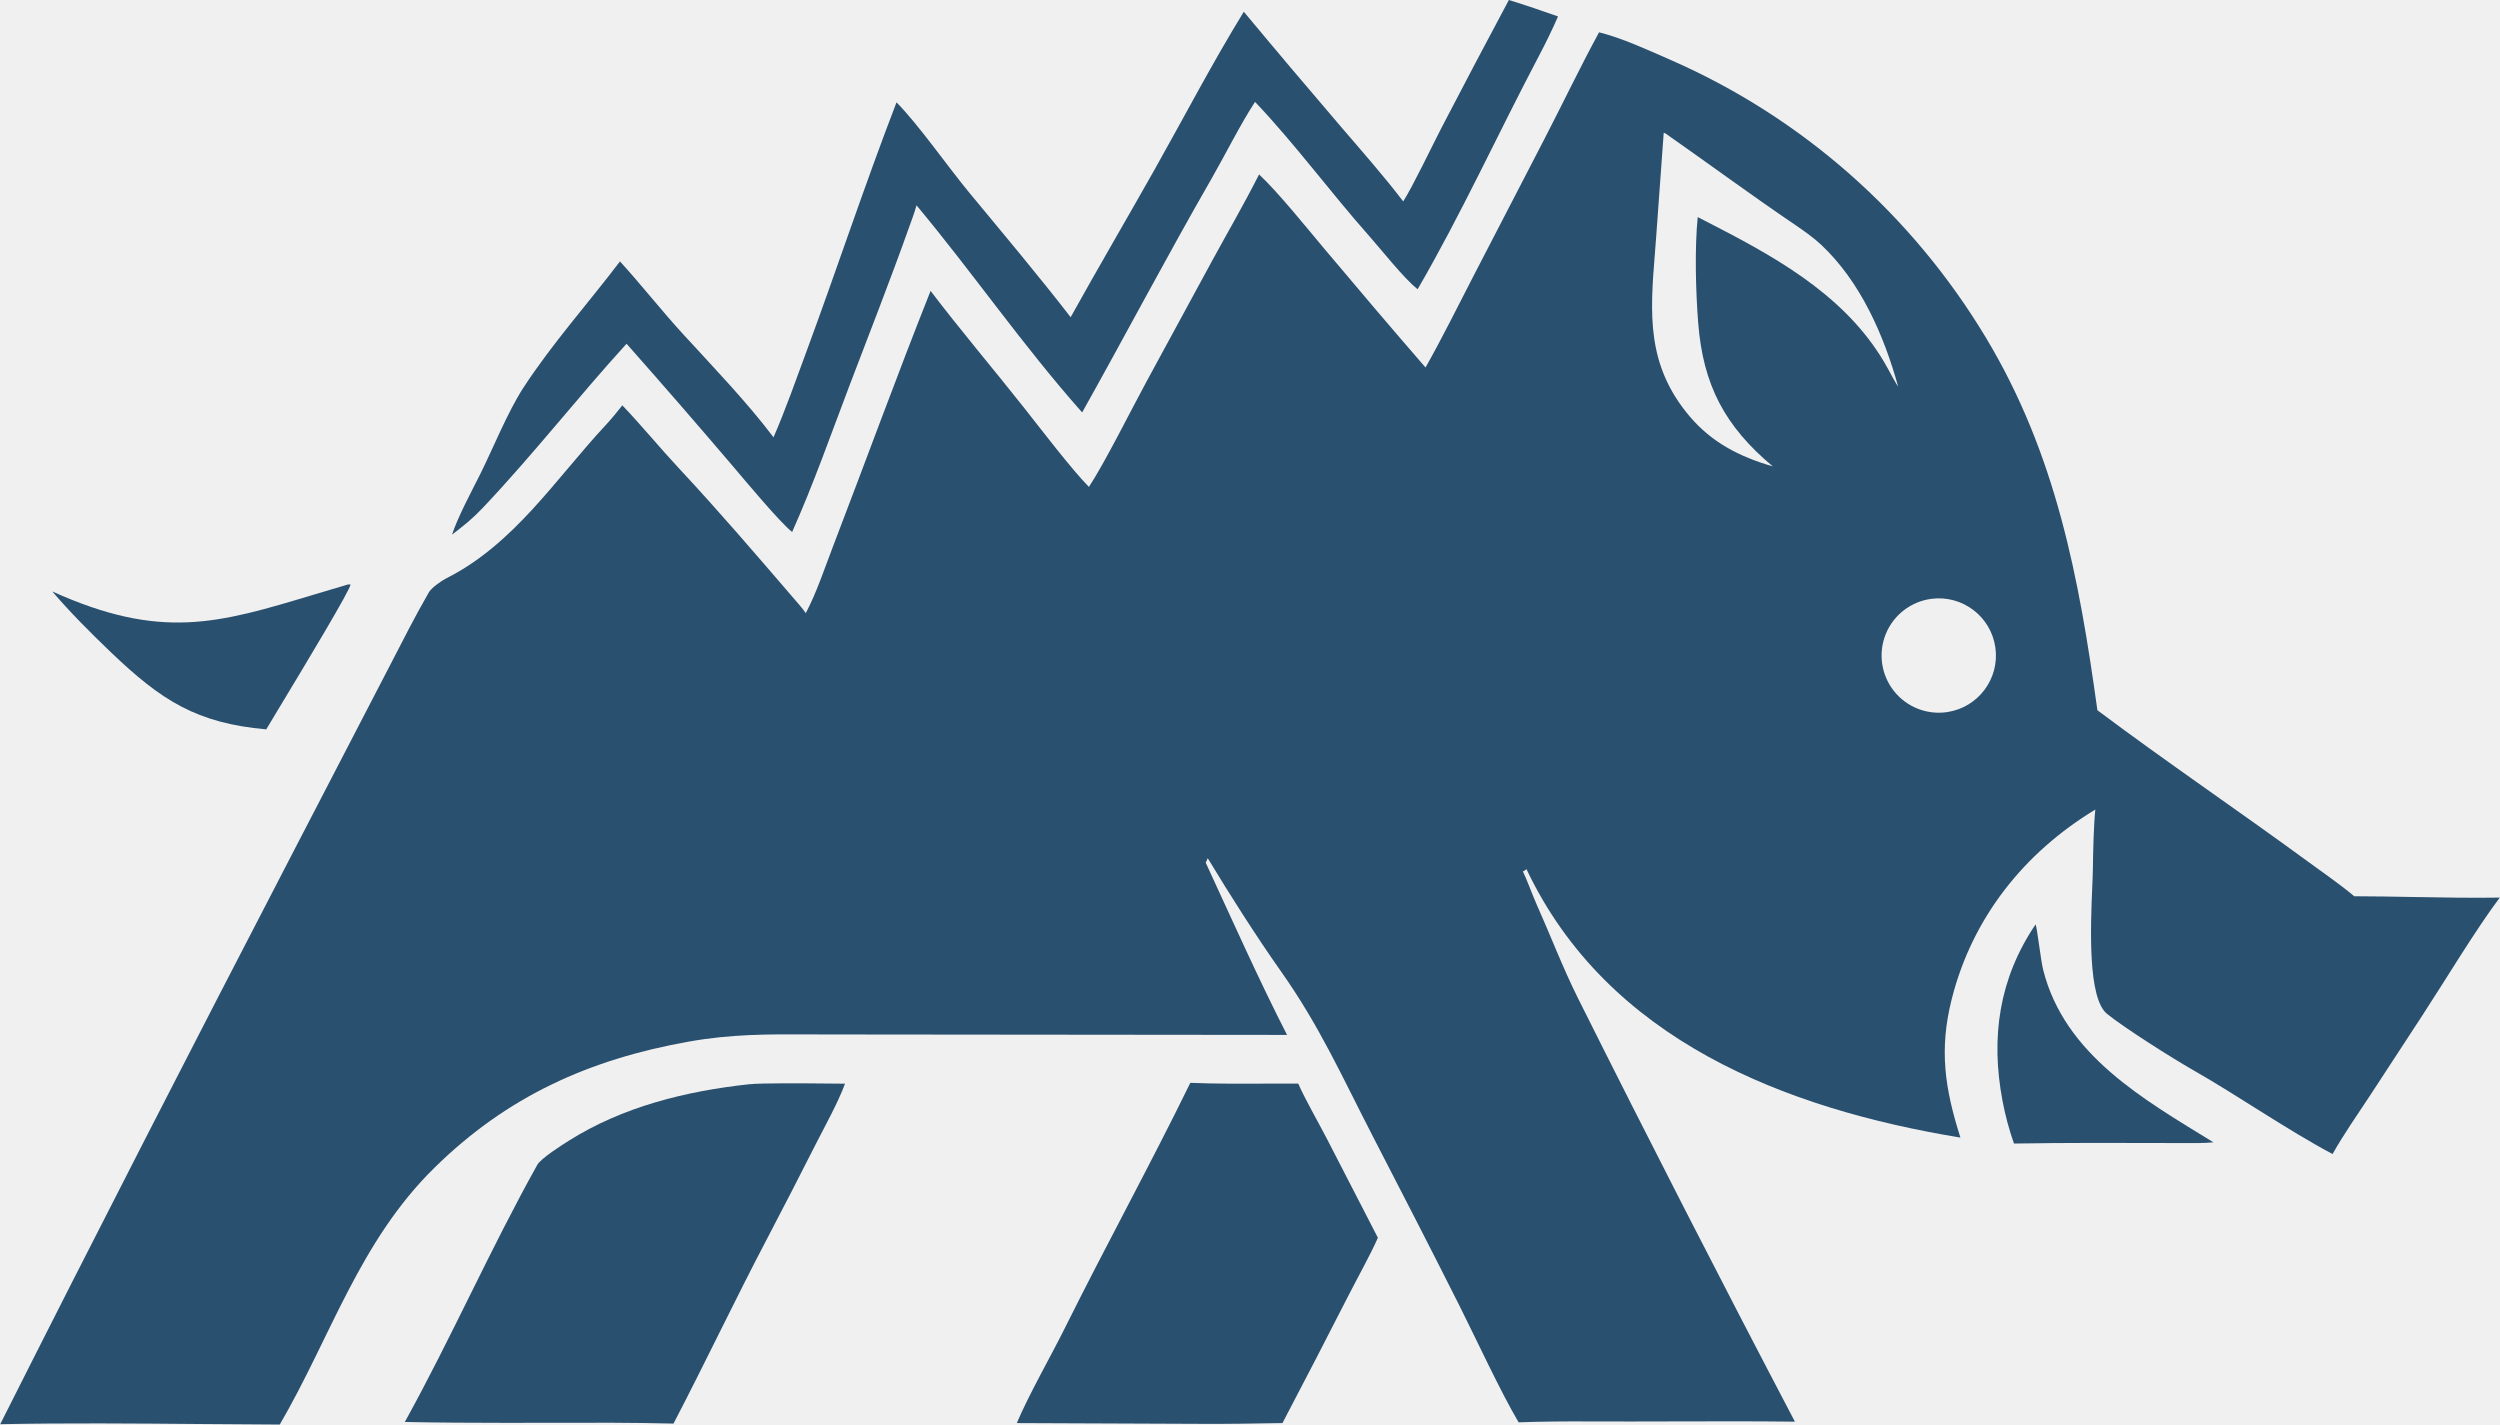
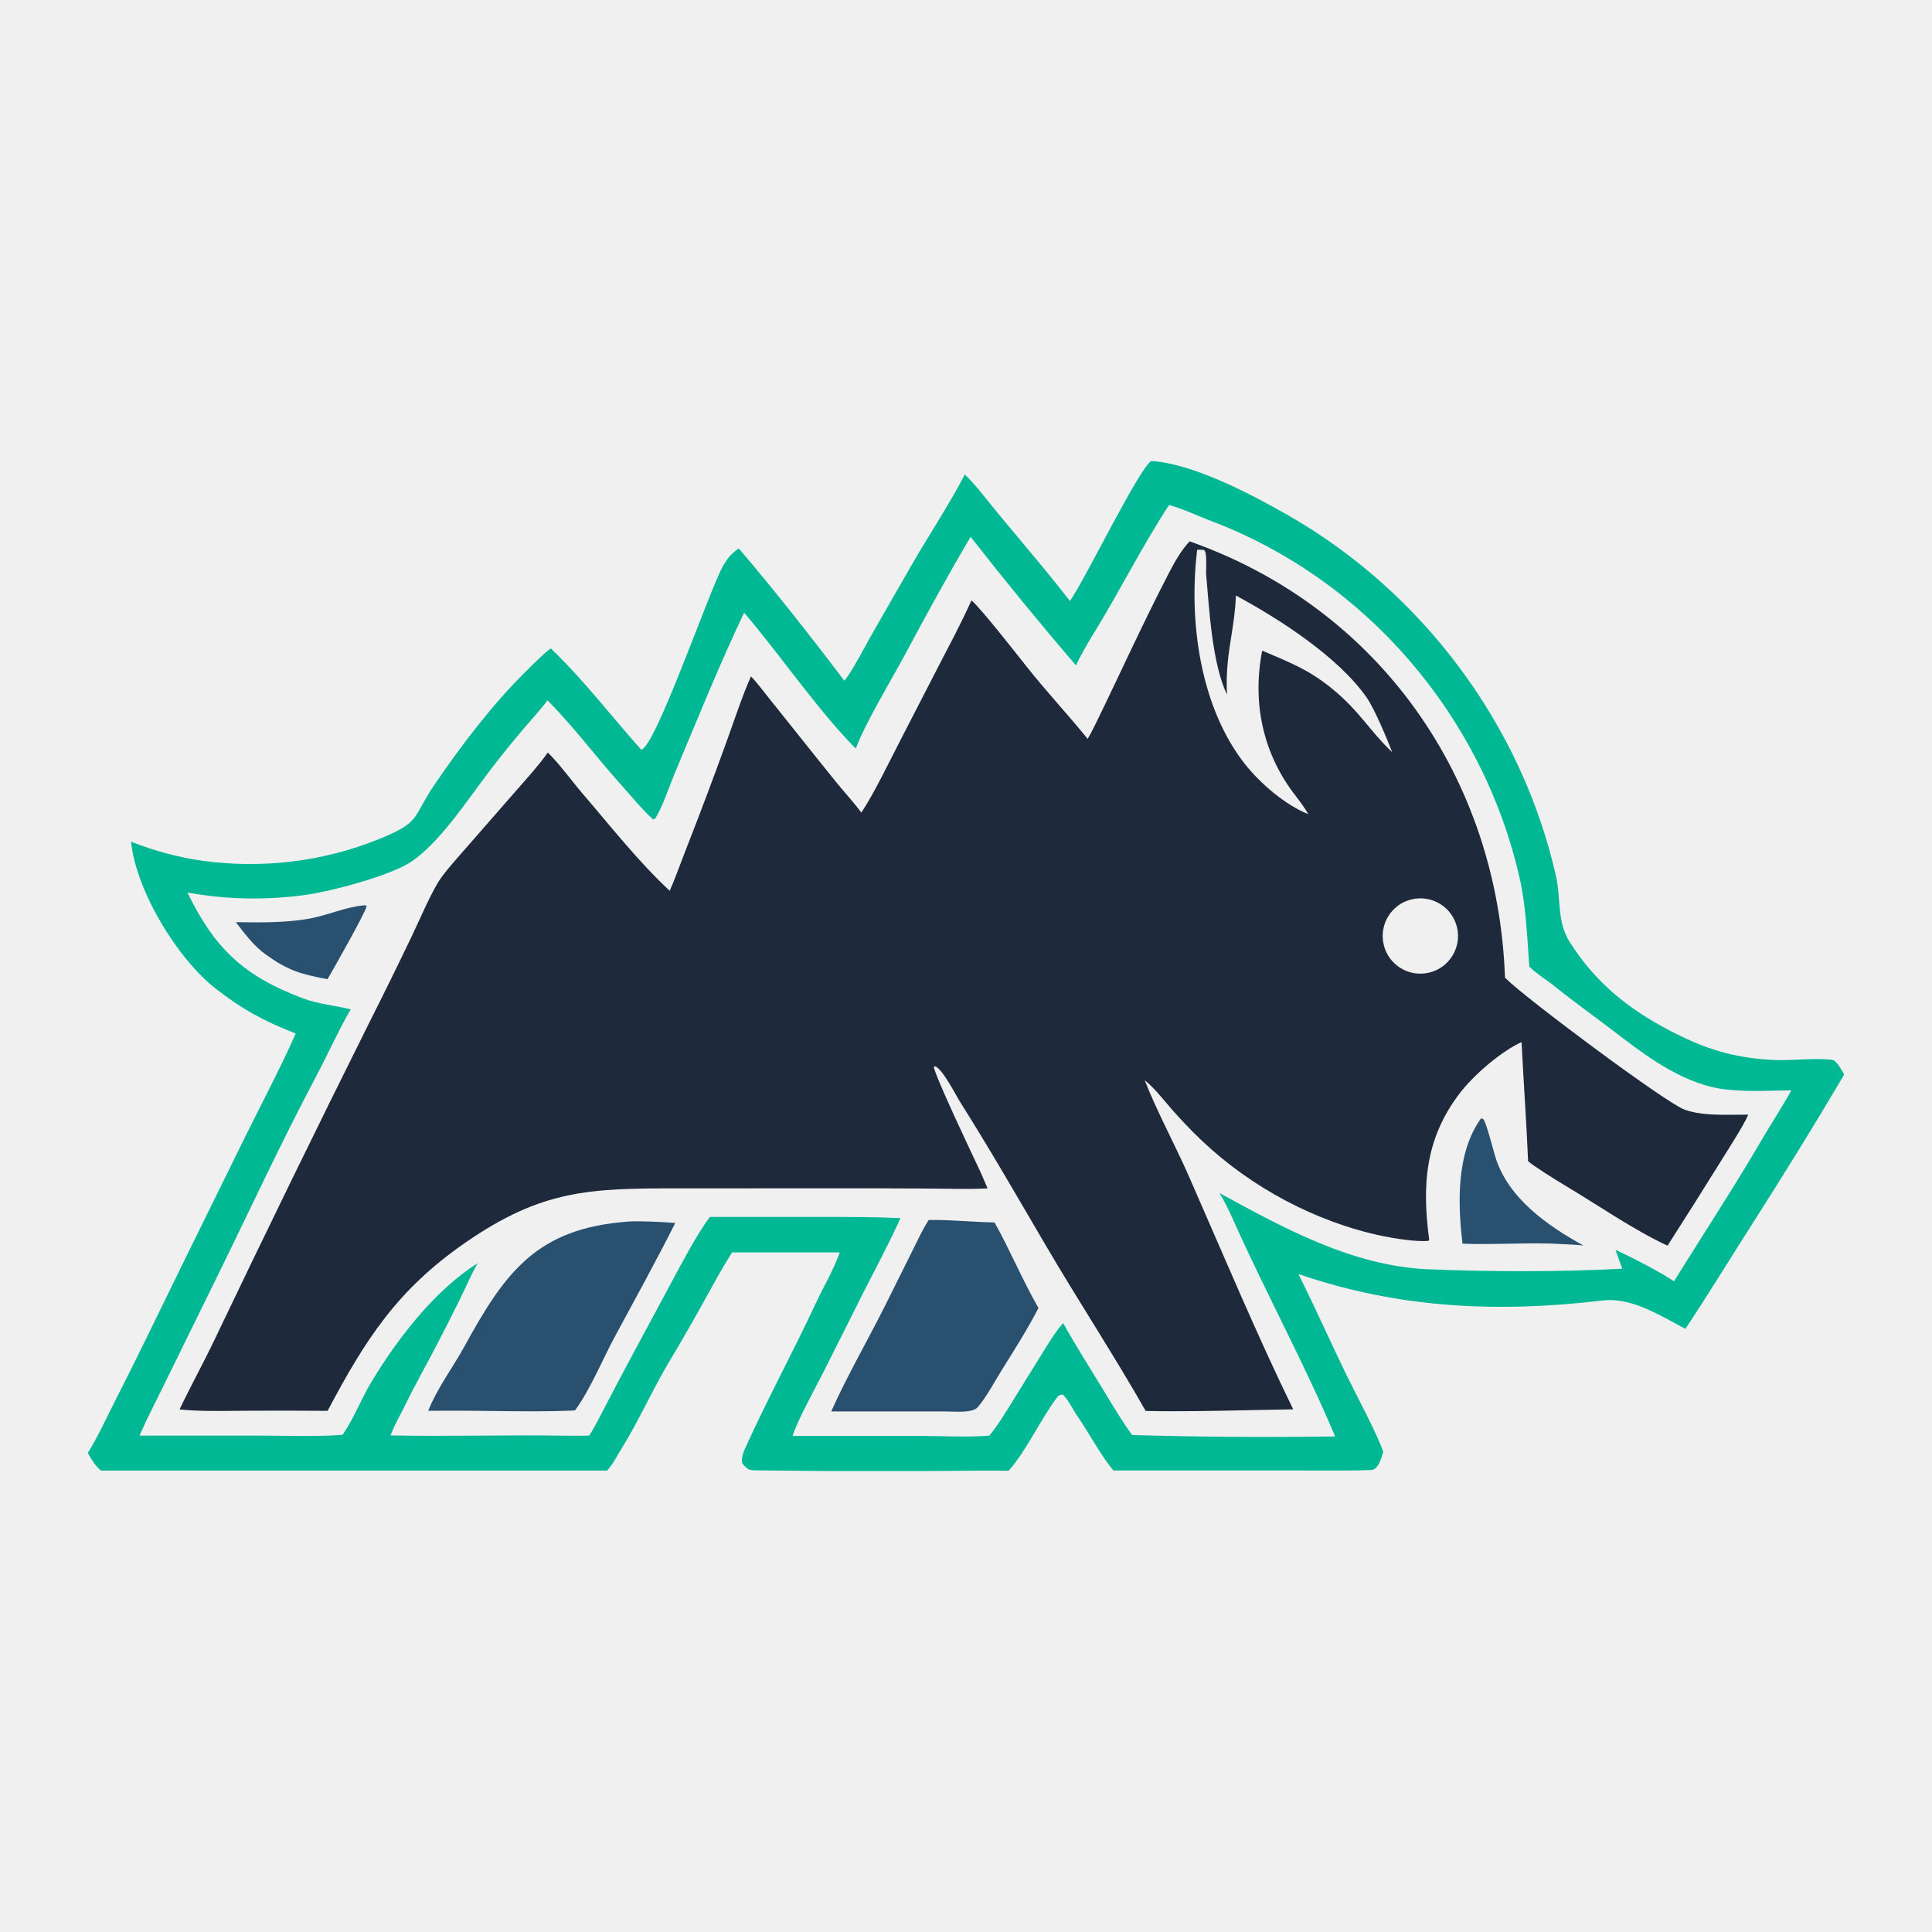
- <svg xmlns="http://www.w3.org/2000/svg" width="2048" height="1167" viewBox="0 0 2048 1167">
-   <style>path { fill: #2a506f !important; } @media (prefers-color-scheme: dark) { path { fill: #ffffff !important; } }</style>
-   <svg x="0" y="0" width="2048" height="1167" overflow="visible" viewBox="0 0 2048 1167">
-     <svg width="2048" height="1167" viewBox="0 0 1024 583.601">
-       <path d="M 655.001 13.232 C 664.432 15.562 675.283 20.605 684.368 24.579 C 738.243 48.15 783.271 88.011 813.542 138.429 C 842.279 186.292 851.631 236.689 859.152 290.962 C 887.34 312.088 916.636 331.914 945.066 352.715 C 951.508 357.428 958.249 362.047 964.381 367.164 C 972.188 367.183 980.309 367.327 988.468 367.471 C 1000.531 367.685 1012.674 367.9 1024 367.715 C 1014.141 380.822 1001.795 401.425 992.364 415.863 L 971.21 448.249 C 966.062 456.13 960.037 464.656 955.494 472.78 C 936.426 462.604 917.1 449.063 898.097 438.225 C 889.885 433.542 870.059 421.022 863.073 415.324 C 855.145 408.857 856.369 379.568 857.049 363.313 C 857.179 360.179 857.29 357.53 857.311 355.622 C 857.381 349.28 857.651 337.691 858.302 331.654 C 829.105 349.333 807.88 375.992 799.474 409.315 C 794.257 429.996 796.625 445.887 803.038 466.039 C 731.285 454.234 658.418 426.051 625.247 356.027 L 623.781 356.994 C 625.053 359.391 627.948 367.2 629.309 370.241 C 635.025 383.016 640.121 396.438 646.384 408.97 C 675.424 467.079 705.043 524.898 735.235 582.417 C 718.867 582.22 702.474 582.267 686.084 582.314 L 686.039 582.314 L 686.035 582.314 C 674.122 582.348 662.211 582.383 650.311 582.323 C 640.921 582.277 631.425 582.353 622.046 582.687 C 614.754 570.395 604.557 548.363 597.867 535.037 C 586.169 511.739 574.223 488.569 562.263 465.406 C 549.745 441.162 540.559 420.416 524.766 398.049 C 514.608 383.664 503.693 366.496 494.651 351.519 L 493.831 353.354 C 504.637 376.73 515.475 401.103 527.175 423.976 L 338.306 423.788 C 335.915 423.786 333.57 423.775 331.262 423.765 C 314.401 423.691 299.454 423.626 282.127 426.713 C 241.289 433.99 207.738 449.071 177.889 478.396 C 147.149 508.596 135.55 547.481 114.522 583.601 C 103.872 583.56 93.057 583.469 82.174 583.379 L 82.168 583.379 C 54.679 583.15 26.76 582.917 0 583.455 C 39.155 505.693 78.941 428.254 119.022 350.968 L 159.528 272.863 C 164.773 262.748 169.939 252.443 175.642 242.608 C 176.694 240.795 180.746 237.921 182.759 236.908 C 210.54 222.932 227.477 196.248 248.096 174.099 C 250.406 171.617 252.794 168.693 254.863 166.056 C 262.903 174.482 270.273 183.52 278.191 192.005 C 294.199 209.161 309.393 226.889 324.687 244.679 C 326.568 246.867 328.35 248.807 330.021 251.183 C 334.415 242.873 337.732 232.812 341.121 223.983 C 354.54 189.026 367.302 153.971 381.147 119.172 C 393.325 135.198 407.024 151.328 419.596 167.238 C 426.145 175.527 439.111 192.536 446.01 199.464 C 452.363 189.884 463.509 167.543 469.563 156.398 L 496.119 107.512 C 502.75 95.304 509.426 83.905 515.721 71.452 C 523.541 78.762 535.414 93.536 542.632 102.126 C 556.277 118.365 570.006 134.53 583.904 150.549 C 590.745 138.467 596.937 125.859 603.33 113.509 L 632.498 57.16 C 640.084 42.503 647.117 27.749 655.001 13.232 Z M 682.281 54.717 L 681.49 54.354 L 678.401 96.978 C 678.231 99.32 678.047 101.631 677.866 103.915 C 675.936 128.232 674.255 149.419 692.07 170.517 C 701.203 181.334 712.65 187.131 726.173 191.071 C 706.613 174.708 697.595 157.837 695.605 132.225 C 694.612 119.456 694.122 101.619 695.423 88.927 L 703.887 93.3 C 730.857 107.235 758.106 123.273 773.213 150.821 C 774.573 153.3 776.05 156.121 777.557 158.479 C 771.76 137.471 762.119 115.365 745.945 100.233 C 743.038 97.514 739.015 94.612 735.493 92.229 C 717.529 80.075 700.048 67.147 682.281 54.717 Z M 791.174 245.321 C 803.893 243.683 815.564 252.579 817.358 265.279 C 819.151 277.978 810.4 289.762 797.721 291.706 C 789.38 292.986 780.997 289.684 775.775 283.06 C 770.552 276.436 769.289 267.513 772.475 259.703 C 775.661 251.891 782.809 246.399 791.174 245.321 Z" fill="#2a506f" fill-rule="evenodd" />
-       <path d="M 623.781 356.994 C 622.556 354.081 621.612 351.056 620.61 348.049 L 620.774 347.899 L 621.56 347.926 C 622.843 350.294 624.145 353.5 625.247 356.027 L 623.781 356.994 Z M 621.243 347.47 L 620.774 347.899 L 620.534 347.891 L 621.243 347.47 Z M 621.277 347.439 L 621.284 347.445 L 621.243 347.47 L 621.277 347.439 Z M 621.255 347.417 L 621.302 347.416 L 621.277 347.439 L 621.255 347.417 Z M 621.255 347.417 L 620.481 347.434 L 620.51 346.701 L 621.255 347.417 Z" fill="#2a506f" fill-rule="evenodd" />
-       <path d="M 618.054 0 C 624.86 2.069 631.472 4.401 638.189 6.73 C 635.933 11.948 633.09 17.744 630.44 22.767 C 613.804 54.308 598.564 87.713 580.674 118.487 C 575 114.015 565.903 102.404 560.715 96.558 C 545.241 79.118 530.012 58.453 514.062 41.745 C 508.13 50.777 501.746 63.62 496.168 73.321 C 478.003 104.907 461.064 137.148 443.234 168.96 C 418.821 141.437 398.487 111.805 375.38 84.114 C 374.511 87.341 373.343 90.268 372.226 93.408 C 364.547 115.011 356.147 136.312 348.001 157.738 C 340.335 177.9 333.213 198.25 324.418 217.961 C 318.905 213.403 305.721 197.53 300.344 191.214 C 285.924 174.275 271.338 157.476 256.59 140.821 C 236.482 162.898 218.727 185.8 197.787 207.958 C 193.519 212.474 190.007 215.282 185.091 219.02 C 187.611 211.475 192.878 201.767 196.56 194.404 C 201.956 183.61 207.848 168.821 214.299 158.883 C 225.849 141.09 241.076 123.998 253.897 107.094 C 262.594 116.614 270.919 127.25 279.74 136.877 C 291.931 150.181 305.911 164.721 316.798 179.146 C 321.529 168.36 326.376 154.617 330.472 143.523 C 343.011 109.566 354.149 75.769 367.186 41.937 C 376.097 50.917 388.34 68.464 396.9 78.813 C 410.798 95.615 425.211 112.743 438.527 129.947 C 449.728 109.768 461.486 89.734 472.835 69.603 C 484.826 48.334 496.697 25.552 509.467 4.811 C 522.591 20.6 535.864 36.269 549.215 51.866 C 557.621 61.686 567.028 72.335 574.766 82.512 C 578.605 76.568 586.702 59.573 590.358 52.536 C 599.484 34.968 608.716 17.456 618.054 0 Z" fill="#2a506f" fill-rule="evenodd" />
-       <path d="M 306.552 444.21 C 311.868 443.628 329.274 443.798 339.874 443.901 C 342.429 443.925 344.589 443.946 346.089 443.952 C 343.292 451.602 337.828 461.384 334.095 468.747 C 327.495 481.767 320.832 494.755 314.047 507.681 C 300.915 532.693 288.875 558.185 275.82 583.203 C 259.604 582.781 242.423 582.829 225.61 582.875 L 225.607 582.875 L 225.564 582.876 C 219.496 582.892 213.476 582.909 207.567 582.904 C 193.629 582.89 179.691 582.833 165.755 582.54 C 184.741 548.214 200.881 511.466 220.026 477.194 C 221.512 474.532 230.237 469.018 232.947 467.311 C 255.022 453.407 280.784 447.03 306.552 444.21 Z" fill="#2a506f" fill-rule="evenodd" />
-       <path d="M 519.559 443.932 L 519.562 443.932 C 523.731 443.914 527.829 443.895 531.759 443.905 C 534.244 449.732 540.392 460.485 543.47 466.461 L 564.391 507.071 C 561.583 513.542 555.79 523.969 552.474 530.471 C 543.518 548.03 534.461 565.541 525.299 582.992 L 524.96 582.997 C 514.481 583.177 504.002 583.357 493.521 583.314 L 416.459 582.997 C 421.705 570.711 430.127 556.186 436.254 543.865 C 452.995 510.201 471.027 477.405 487.551 443.606 C 497.563 444.029 508.796 443.979 519.559 443.932 Z" fill="#2a506f" fill-rule="evenodd" />
-       <path d="M 142.463 239.447 L 143.491 239.453 C 143.764 241.097 124.646 272.793 114.568 289.503 L 114.567 289.505 C 111.888 293.946 109.848 297.328 108.981 298.805 C 80.456 296.243 66.074 287.054 45.286 267.158 C 36.972 259.201 28.82 251.035 21.324 242.3 C 65.889 262.438 89.327 255.384 128.06 243.727 C 132.628 242.352 137.409 240.913 142.463 239.447 Z" fill="#2a506f" fill-rule="evenodd" />
-       <path d="M 833.841 378.688 C 834.55 380.581 835.939 393.354 836.936 397.305 C 845.752 432.264 878.149 450.4 906.696 467.979 C 902.979 468.352 897.8 468.318 893.534 468.29 L 893.531 468.29 C 892.766 468.285 892.031 468.28 891.338 468.278 L 889.174 468.271 C 867.772 468.201 846.372 468.132 824.972 468.478 C 822.979 462.78 821.411 456.948 820.289 451.016 C 815.347 424.904 818.882 400.787 833.841 378.688 Z" fill="#2a506f" fill-rule="evenodd" />
-       <path d="M 489.494 343.577 C 491.442 346.291 493.129 348.506 494.651 351.519 L 493.831 353.354 C 491.751 349.954 490.885 347.299 489.494 343.577 Z" fill="#2a506f" fill-rule="evenodd" />
+ <svg xmlns="http://www.w3.org/2000/svg" width="64" height="64" viewBox="0 0 64 64">
+   <style>.logo-dark{display:none}@media(prefers-color-scheme: dark){.logo-light{display:none}.logo-dark{display:inline}}</style>
+   <g class="logo-light">
+     <svg width="64" height="64" viewBox="-102.4 -537.481 2252.8 2252.8">
+       <path fill-rule="evenodd" clip-rule="evenodd" d="M1398.79 62.884C1355.11 37.986 1289.34 3.452 1240.17 0.028C1226.34 7.328 1163.08 137.976 1145.2 163.304C1111.78 120.126 1074.94 78.69 1040.89 35.918C1035.51 29.17 1028.76 21.778 1022.61 15.754C1006.73 47.006 978.484 90.228 960.302 121.904L913.794 202.938C906.994 214.784 889.974 247.806 882.09 256.238C844.538 206.494 799.464 149.172 759.074 102.058C758.676 102.322 758.274 102.584 757.878 102.852C750.122 108.126 745.208 114.61 740.61 122.616C725.212 149.428 661.91 334.026 645.288 336.662C610.236 297.5 578.522 255.558 539.826 218.584C529.844 225.95 519.824 236.53 510.968 245.252C471.776 283.842 435.954 331.064 404.96 376.386C377.294 416.842 389.712 420.796 338.104 441.492C273.442 467.424 203.092 475.632 134.056 466.276C106.182 462.498 76.66 454.3 50.414 443.996C56.16 501.23 104.374 580.384 148.982 615.216C180.316 639.686 205.88 653.422 242.394 667.574C225.816 705.554 201.624 751.214 183.092 788.874L114.808 927.63C87.432 983.262 60.806 1039.26 32.566 1094.45C22.512 1114.1 11.522 1138.47 0 1156.6C4.908 1165.36 7.502 1170.3 15.25 1177.28H605.486C612.252 1170.19 617.416 1159.46 622.686 1151.04C642.626 1119.14 657.826 1083.96 677.062 1051.78C692.402 1026.11 707.296 1000.18 721.74 974.004C730.622 957.902 741.608 937.83 751.272 922.872H876.786L876.17 924.596C869.32 943.79 857.802 962.954 849.144 981.56C822.254 1039.36 791.592 1095.37 765.48 1153.49C763.778 1157.28 761.778 1165.04 763.218 1169.08C768.064 1174.49 769.9 1176.97 777.618 1177.01C808.308 1177.17 839.386 1177.81 870.046 1177.81H976.768C988.964 1177.81 1001.14 1177.69 1013.31 1177.57H1013.34H1013.35C1033.44 1177.37 1053.51 1177.17 1073.64 1177.52C1094.66 1154.11 1111.43 1116.36 1130.92 1091C1132.36 1089.13 1134.87 1088.85 1136.96 1088.68C1143.46 1094.95 1148.28 1105.6 1153.44 1113.04C1165.59 1130.58 1182.59 1161.83 1195.93 1177.17H1412.85C1419.64 1177.17 1426.44 1177.2 1433.24 1177.23C1454.26 1177.32 1475.31 1177.41 1496.27 1176.66C1505.01 1176.34 1508.26 1162.54 1510.47 1155.63C1505.24 1137.85 1477.14 1085.34 1467.54 1065.56C1448.75 1026.83 1430.76 986.354 1411.65 948.102C1528.81 988.338 1644.16 993.462 1766.57 978.94C1795.66 975.488 1824.78 991.368 1850.79 1005.55C1854.88 1007.78 1858.89 1009.97 1862.81 1012.03C1887.38 975.292 1911.11 936.274 1934.96 898.942C1973.63 838.396 2011.58 777.386 2048 715.468C2045.39 710.91 2039.28 698.924 2033.74 698.314C2020.96 696.906 2008.23 697.48 1995.41 698.056C1984.94 698.528 1974.41 699 1963.76 698.398C1917.77 695.798 1885.65 685.532 1845.03 664.418C1796.37 639.124 1757.65 608.036 1727.95 560.926C1712.77 536.842 1717.93 510.444 1711.93 483.958C1671.96 307.394 1555.91 152.466 1398.79 62.884ZM1260.79 51.366C1276.82 55.66 1294.17 64.096 1309.71 69.974C1490.54 138.378 1626.35 297.524 1669.36 485.5C1677.25 519.982 1678.21 554.77 1680.86 589.704C1689.92 598.582 1701.29 605.194 1711.1 613.144C1731.71 629.848 1753.27 645.11 1774.3 661.17C1810.04 688.47 1848.32 718.718 1892.81 729.82C1915.57 735.5 1944.88 734.822 1970.67 734.226C1976.08 734.102 1981.34 733.98 1986.35 733.922C1976.3 752.358 1963.42 771.766 1952.75 790.078C1919.84 846.544 1884.03 901.078 1849.52 956.568C1834.23 946.012 1798.29 927.536 1781.36 919.968C1784.03 927.264 1786.64 934.572 1789.21 941.892C1717.64 945.718 1634.72 945.572 1562.8 942.53C1475.05 938.818 1394.9 894.834 1319.34 853.524C1325.29 862.614 1331.55 876.016 1336.07 886.132C1373.52 969.88 1418.95 1053.06 1454.39 1137.46C1375.51 1138.62 1296.6 1138.08 1217.74 1135.83C1204.57 1117.77 1194.53 1100.3 1182.92 1081.31C1167.57 1056.17 1151.65 1031.11 1137.29 1005.36C1129.61 1013.52 1120.01 1029.12 1113.87 1039.02L1078.21 1096.54C1070.97 1108.21 1059.98 1126.43 1051.16 1136.49C1034.47 1138.01 1015.05 1137.62 996.452 1137.24C988.386 1137.08 980.472 1136.92 973.002 1136.92H821.714C827.794 1117.85 848.6 1080.75 858.346 1061.33L903.068 972.246C918.376 941.754 933.484 914.314 947.608 882.898C919.378 881.538 887.34 881.544 858.37 881.55L852.536 881.552H725.526C712.422 897.124 686.876 946.012 675.966 966.33C651.46 1011.96 625.648 1059.28 601.842 1105.29C596.39 1115.82 591.118 1126.46 584.696 1136.43C575.316 1136.82 565.29 1136.73 555.856 1136.59C523.438 1136.07 490.878 1136.29 458.326 1136.51L458.308 1136.51C423.134 1136.74 387.966 1136.98 352.988 1136.29C358.06 1122.87 364.036 1113.32 370.164 1100.73C381.522 1077.4 394.25 1055.08 406.156 1032.14C415.482 1014.17 424.714 996.154 433.64 977.996C440.782 963.466 446.582 949.648 454.566 935.504C404.654 966.708 360.442 1024.33 330.596 1074.06C318.968 1093.44 309.704 1117.4 297.104 1135.51C278.504 1137.32 248.352 1136.96 223.518 1136.67C215.17 1136.57 207.422 1136.48 200.916 1136.48H60.42L61.404 1134.15C68.02 1118.5 77.24 1100.92 84.912 1085.3L150.296 952.176C188.694 873.996 225.392 794.658 266.214 717.638C279.324 692.9 292.726 663.084 306.546 639.436C288.016 634.834 269.004 633.468 250.628 626.542C180.846 600.238 147.678 567.854 116.178 503.28C162.072 511.538 208.992 512.398 255.156 505.824C285.284 501.534 349.548 484.296 374.708 468.822C408.708 447.912 443.458 394.204 468.412 361.57C480.936 345.19 493.866 329.12 507.188 313.378C516.508 302.366 527.506 290.58 535.95 279.186C564.838 307.838 593.444 346.08 620.868 376.526C630.672 387.41 648.702 409.18 659.174 417.934L661.388 417.342C670.144 403.632 677.378 380.952 683.826 365.594C710.152 302.892 736.03 238.316 765.284 176.918C807.396 226.178 851.054 290.566 895.454 335.406C907.832 302.982 936.716 256.134 953.532 224.604C977.796 179.108 1003.12 132.838 1029.4 88.522C1069.22 139.374 1110.15 189.352 1152.16 238.422C1157.6 227.21 1165.18 213.594 1171.71 203.064C1202.28 153.742 1229.1 99.742 1260.79 51.366Z" fill="#00B894" />
+       <path fill-rule="evenodd" clip-rule="evenodd" d="M1284.78 93.778C1505.81 171.59 1644.25 369.672 1652.48 602.432L1653.78 603.74C1676.85 626.81 1839.31 748.016 1861.65 756.278C1879.27 762.794 1900.98 762.556 1920.96 762.334C1926.19 762.278 1931.3 762.22 1936.18 762.286C1930.58 775.238 1912.07 803.844 1903.94 816.926C1883.54 849.772 1862.9 882.472 1842.04 915.022C1803.19 897.206 1757.37 865.424 1719.93 843.276C1711.59 838.338 1685.63 822.084 1679.43 816.488C1677.49 770.08 1674.09 723.912 1671.81 677.654C1647.89 688.438 1615.59 716.414 1599.49 737.6C1559.04 790.812 1555.69 844.942 1564.12 908.328L1562.98 909.462C1549.18 910.7 1523.65 906.686 1509.98 903.842C1432 887.61 1356.09 846.898 1298.45 792.05C1286.08 780.284 1274.32 767.884 1263.09 755.026C1254.29 744.96 1242.73 730.054 1232.42 722.204C1245.07 755.204 1268.53 799.122 1283.71 833.678C1322.92 922.898 1362.83 1018.45 1405.52 1105.87C1388.37 1106.11 1371.29 1106.47 1354.22 1106.84C1314.11 1107.71 1274.08 1108.58 1233.53 1107.76C1196.44 1042.53 1155.06 979.624 1117.11 914.88C1084.31 858.936 1051.99 802.724 1017.4 747.85C1011.56 738.578 996.696 708.916 987.802 705.742L986.6 706.72C986.494 714.072 1030.68 807.68 1037.49 821.836C1041.55 830.288 1045.46 839.57 1049.16 848.246C1039.13 848.79 1027.89 848.922 1017.78 848.802C952.008 848.014 886.2 848.078 820.418 848.142C802.446 848.158 784.476 848.176 766.508 848.176H688.32C584.626 848.176 529.692 849.684 440.32 911.432C360.95 966.27 323.68 1024.27 279.596 1107.63C248.728 1107.37 217.856 1107.31 186.984 1107.5C182.51 1107.52 177.946 1107.57 173.326 1107.62C151.368 1107.87 128.13 1108.12 106.95 1106C120.132 1078.35 134.74 1051.96 147.848 1024.51C206.996 900.628 267.204 777.254 328.468 654.404C345.246 621.156 361.676 587.736 377.76 554.148C387.26 534.308 397.538 509.62 408.584 491.124C415.182 480.078 434.878 458.36 443.818 448.128L500.502 383.256C512.448 369.586 526.002 354.71 536.37 340.006C549.594 352.766 564.398 373.306 576.842 387.804C609.462 425.806 641.924 467.17 678.53 501.256C684.696 487.212 691.512 468.142 697.278 453.442C714.222 410.26 730.556 366.84 746.278 323.198C754.094 301.5 764.022 271.614 773.282 251.21C780.044 258.09 789.182 270.284 795.39 278.048L832.124 324C845.868 341.192 859.588 358.49 873.456 375.564C883.064 387.39 892.798 397.644 901.914 410.01C915.476 390.256 935.016 349.914 946.968 326.71L990.73 241.742C1004.7 214.622 1017.76 190.602 1030.34 162.644L1031.34 163.496C1041.71 172.428 1083.84 226.064 1094.63 239.722C1117.17 268.252 1143.43 296.312 1165.82 324.066C1169.76 317.526 1172.82 311.308 1176.16 304.46C1204.51 246.34 1231.15 187.286 1261.02 129.926C1267.6 117.294 1274.91 104.128 1284.78 93.778ZM1300.52 103.73C1298.1 103.576 1296.16 103.452 1293.57 103.566C1283.48 186.03 1296.7 286.474 1349.01 353.126C1366.87 375.884 1396.11 401.002 1423.12 411.906C1418.56 403.678 1412.45 395.906 1406.73 388.39C1369.89 339.94 1357.65 281.262 1369.38 221.186C1401.28 234.946 1422.62 242.646 1450.32 265.096C1482.8 291.422 1494.4 314.454 1521.03 339.73C1514.96 324.004 1500.27 288.8 1491.13 275.75C1458.05 228.496 1389.53 184.26 1338.71 156.934C1338.05 174.646 1335.7 189.552 1333.36 204.344C1330.12 224.866 1326.91 245.17 1328.33 272.446C1311.06 236.48 1307.69 173.626 1304.14 133.968C1303.91 131.458 1303.99 127.926 1304.07 124.144V124.134V124.13C1304.25 115.834 1304.45 106.34 1301.58 103.798C1301.21 103.774 1300.86 103.752 1300.52 103.73ZM1543.69 511.208C1567.2 505.654 1590.79 520.122 1596.48 543.596C1602.17 567.07 1587.85 590.736 1564.4 596.57C1540.77 602.452 1516.85 587.978 1511.11 564.304C1505.37 540.634 1519.99 516.81 1543.69 511.208Z" fill="#1E293B" />
+       <path fill-rule="evenodd" clip-rule="evenodd" d="M630.644 886.9C643.216 886.002 672.086 887.42 685.002 888.576C662.416 933.428 638.236 977.134 614.428 1021.31C600.068 1047.96 585.916 1082.8 568.09 1107.11C540.252 1108.65 503.464 1108.2 471.478 1107.81H471.472C464.458 1107.72 457.676 1107.64 451.27 1107.58C433.16 1107.41 415.052 1107.41 396.942 1107.58C407.348 1081.11 425.634 1057.19 438.89 1032.96C486.796 945.412 523.84 894.524 630.644 886.9Z" fill="#2A506F" />
+       <path fill-rule="evenodd" clip-rule="evenodd" d="M980.564 885.07C993.746 884.834 1009.82 885.708 1025.65 886.572C1036.67 887.172 1047.57 887.766 1057.3 887.974C1075.19 919.838 1089.11 953.734 1108.5 987.724C1095.86 1012.24 1080.24 1036.8 1065.61 1060.26C1057.04 1074 1047.98 1091.5 1037.58 1103.46C1032.4 1109.42 1016.33 1108.86 1005.03 1108.47C1002.57 1108.39 1000.33 1108.31 998.478 1108.31H866.854C883.728 1069.91 911.458 1021.58 930.556 983.19L962.058 919.862C967.348 909.228 974.11 894.632 980.564 885.07Z" fill="#2A506F" />
+       <path fill-rule="evenodd" clip-rule="evenodd" d="M1624.69 766.42L1627.56 767.776C1631.59 774.824 1638.27 801.59 1641.05 810.88C1655.53 859.36 1702 891.74 1743.95 914.844C1735.64 913.818 1726.48 913.662 1718.06 913.132C1699.32 911.954 1678.24 912.342 1657.07 912.732C1638.62 913.072 1620.1 913.412 1602.98 912.72C1597.28 865.566 1595.6 806.5 1624.69 766.42Z" fill="#2A506F" />
+       <path fill-rule="evenodd" clip-rule="evenodd" d="M322.194 518.114C322.712 518.022 322.984 517.974 323.228 518.034C323.622 518.13 323.946 518.502 325.118 519.418C322.756 528.398 286.172 592.87 279.508 604.306C248.452 598.462 233.75 594.292 208.178 576.028C193.492 565.538 183.446 551.896 172.608 537.766C201.238 538.314 233.826 538.656 261.908 532.944C280.748 529.112 300.918 520.364 319.952 518.43C321.026 518.32 321.714 518.198 322.194 518.114Z" fill="#2A506F" />
    </svg>
-   </svg>
+   </g>
+   <g class="logo-dark">
+     <svg width="64" height="64" viewBox="-102.4 -537.481 2252.8 2252.8">
+       <path fill-rule="evenodd" clip-rule="evenodd" d="M1398.79 62.884C1355.11 37.986 1289.34 3.452 1240.17 0.028C1226.34 7.328 1163.08 137.976 1145.2 163.304C1111.78 120.126 1074.94 78.69 1040.89 35.918C1035.51 29.17 1028.76 21.778 1022.61 15.754C1006.73 47.006 978.484 90.228 960.302 121.904L913.794 202.938C906.994 214.784 889.974 247.806 882.09 256.238C844.538 206.494 799.464 149.172 759.074 102.058C758.676 102.322 758.274 102.584 757.878 102.852C750.122 108.126 745.208 114.61 740.61 122.616C725.212 149.428 661.91 334.026 645.288 336.662C610.236 297.5 578.522 255.558 539.826 218.584C529.844 225.95 519.824 236.53 510.968 245.252C471.776 283.842 435.954 331.064 404.96 376.386C377.294 416.842 389.712 420.796 338.104 441.492C273.442 467.424 203.092 475.632 134.056 466.276C106.182 462.498 76.66 454.3 50.414 443.996C56.16 501.23 104.374 580.384 148.982 615.216C180.316 639.686 205.88 653.422 242.394 667.574C225.816 705.554 201.624 751.214 183.092 788.874L114.808 927.63C87.432 983.262 60.806 1039.26 32.566 1094.45C22.512 1114.1 11.522 1138.47 0 1156.6C4.908 1165.36 7.502 1170.3 15.25 1177.28H605.486C612.252 1170.19 617.416 1159.46 622.686 1151.04C642.626 1119.14 657.826 1083.96 677.062 1051.78C692.402 1026.11 707.296 1000.18 721.74 974.004C730.622 957.902 741.608 937.83 751.272 922.872H876.786L876.17 924.596C869.32 943.79 857.802 962.954 849.144 981.56C822.254 1039.36 791.592 1095.37 765.48 1153.49C763.778 1157.28 761.778 1165.04 763.218 1169.08C768.064 1174.49 769.9 1176.97 777.618 1177.01C808.308 1177.17 839.386 1177.81 870.046 1177.81H976.768C988.964 1177.81 1001.14 1177.69 1013.31 1177.57H1013.34H1013.35C1033.44 1177.37 1053.51 1177.17 1073.64 1177.52C1094.66 1154.11 1111.43 1116.36 1130.92 1091C1132.36 1089.13 1134.87 1088.85 1136.96 1088.68C1143.46 1094.95 1148.28 1105.6 1153.44 1113.04C1165.59 1130.58 1182.59 1161.83 1195.93 1177.17H1412.85C1419.64 1177.17 1426.44 1177.2 1433.24 1177.23C1454.26 1177.32 1475.31 1177.41 1496.27 1176.66C1505.01 1176.34 1508.26 1162.54 1510.47 1155.63C1505.24 1137.85 1477.14 1085.34 1467.54 1065.56C1448.75 1026.83 1430.76 986.354 1411.65 948.102C1528.81 988.338 1644.16 993.462 1766.57 978.94C1795.66 975.488 1824.78 991.368 1850.79 1005.55C1854.88 1007.78 1858.89 1009.97 1862.81 1012.03C1887.38 975.292 1911.11 936.274 1934.96 898.942C1973.63 838.396 2011.58 777.386 2048 715.468C2045.39 710.91 2039.28 698.924 2033.74 698.314C2020.96 696.906 2008.23 697.48 1995.41 698.056C1984.94 698.528 1974.41 699 1963.76 698.398C1917.77 695.798 1885.65 685.532 1845.03 664.418C1796.37 639.124 1757.65 608.036 1727.95 560.926C1712.77 536.842 1717.93 510.444 1711.93 483.958C1671.96 307.394 1555.91 152.466 1398.79 62.884ZM1260.79 51.366C1276.82 55.66 1294.17 64.096 1309.71 69.974C1490.54 138.378 1626.35 297.524 1669.36 485.5C1677.25 519.982 1678.21 554.77 1680.86 589.704C1689.92 598.582 1701.29 605.194 1711.1 613.144C1731.71 629.848 1753.27 645.11 1774.3 661.17C1810.04 688.47 1848.32 718.718 1892.81 729.82C1915.57 735.5 1944.88 734.822 1970.67 734.226C1976.08 734.102 1981.34 733.98 1986.35 733.922C1976.3 752.358 1963.42 771.766 1952.75 790.078C1919.84 846.544 1884.03 901.078 1849.52 956.568C1834.23 946.012 1798.29 927.536 1781.36 919.968C1784.03 927.264 1786.64 934.572 1789.21 941.892C1717.64 945.718 1634.72 945.572 1562.8 942.53C1475.05 938.818 1394.9 894.834 1319.34 853.524C1325.29 862.614 1331.55 876.016 1336.07 886.132C1373.52 969.88 1418.95 1053.06 1454.39 1137.46C1375.51 1138.62 1296.6 1138.08 1217.74 1135.83C1204.57 1117.77 1194.53 1100.3 1182.92 1081.31C1167.57 1056.17 1151.65 1031.11 1137.29 1005.36C1129.61 1013.52 1120.01 1029.12 1113.87 1039.02L1078.21 1096.54C1070.97 1108.21 1059.98 1126.43 1051.16 1136.49C1034.47 1138.01 1015.05 1137.62 996.452 1137.24C988.386 1137.08 980.472 1136.92 973.002 1136.92H821.714C827.794 1117.85 848.6 1080.75 858.346 1061.33L903.068 972.246C918.376 941.754 933.484 914.314 947.608 882.898C919.378 881.538 887.34 881.544 858.37 881.55L852.536 881.552H725.526C712.422 897.124 686.876 946.012 675.966 966.33C651.46 1011.96 625.648 1059.28 601.842 1105.29C596.39 1115.82 591.118 1126.46 584.696 1136.43C575.316 1136.82 565.29 1136.73 555.856 1136.59C523.438 1136.07 490.878 1136.29 458.326 1136.51L458.308 1136.51C423.134 1136.74 387.966 1136.98 352.988 1136.29C358.06 1122.87 364.036 1113.32 370.164 1100.73C381.522 1077.4 394.25 1055.08 406.156 1032.14C415.482 1014.17 424.714 996.154 433.64 977.996C440.782 963.466 446.582 949.648 454.566 935.504C404.654 966.708 360.442 1024.33 330.596 1074.06C318.968 1093.44 309.704 1117.4 297.104 1135.51C278.504 1137.32 248.352 1136.96 223.518 1136.67C215.17 1136.57 207.422 1136.48 200.916 1136.48H60.42L61.404 1134.15C68.02 1118.5 77.24 1100.92 84.912 1085.3L150.296 952.176C188.694 873.996 225.392 794.658 266.214 717.638C279.324 692.9 292.726 663.084 306.546 639.436C288.016 634.834 269.004 633.468 250.628 626.542C180.846 600.238 147.678 567.854 116.178 503.28C162.072 511.538 208.992 512.398 255.156 505.824C285.284 501.534 349.548 484.296 374.708 468.822C408.708 447.912 443.458 394.204 468.412 361.57C480.936 345.19 493.866 329.12 507.188 313.378C516.508 302.366 527.506 290.58 535.95 279.186C564.838 307.838 593.444 346.08 620.868 376.526C630.672 387.41 648.702 409.18 659.174 417.934L661.388 417.342C670.144 403.632 677.378 380.952 683.826 365.594C710.152 302.892 736.03 238.316 765.284 176.918C807.396 226.178 851.054 290.566 895.454 335.406C907.832 302.982 936.716 256.134 953.532 224.604C977.796 179.108 1003.12 132.838 1029.4 88.522C1069.22 139.374 1110.15 189.352 1152.16 238.422C1157.6 227.21 1165.18 213.594 1171.71 203.064C1202.28 153.742 1229.1 99.742 1260.79 51.366Z" fill="#10B981" />
+       <path fill-rule="evenodd" clip-rule="evenodd" d="M1284.78 93.778C1505.81 171.59 1644.25 369.672 1652.48 602.432L1653.78 603.74C1676.85 626.81 1839.31 748.016 1861.65 756.278C1879.27 762.794 1900.98 762.556 1920.96 762.334C1926.19 762.278 1931.3 762.22 1936.18 762.286C1930.58 775.238 1912.07 803.844 1903.94 816.926C1883.54 849.772 1862.9 882.472 1842.04 915.022C1803.19 897.206 1757.37 865.424 1719.93 843.276C1711.59 838.338 1685.63 822.084 1679.43 816.488C1677.49 770.08 1674.09 723.912 1671.81 677.654C1647.89 688.438 1615.59 716.414 1599.49 737.6C1559.04 790.812 1555.69 844.942 1564.12 908.328L1562.98 909.462C1549.18 910.7 1523.65 906.686 1509.98 903.842C1432 887.61 1356.09 846.898 1298.45 792.05C1286.08 780.284 1274.32 767.884 1263.09 755.026C1254.29 744.96 1242.73 730.054 1232.42 722.204C1245.07 755.204 1268.53 799.122 1283.71 833.678C1322.92 922.898 1362.83 1018.45 1405.52 1105.87C1388.37 1106.11 1371.29 1106.47 1354.22 1106.84C1314.11 1107.71 1274.08 1108.58 1233.53 1107.76C1196.44 1042.53 1155.06 979.624 1117.11 914.88C1084.31 858.936 1051.99 802.724 1017.4 747.85C1011.56 738.578 996.696 708.916 987.802 705.742L986.6 706.72C986.494 714.072 1030.68 807.68 1037.49 821.836C1041.55 830.288 1045.46 839.57 1049.16 848.246C1039.13 848.79 1027.89 848.922 1017.78 848.802C952.008 848.014 886.2 848.078 820.418 848.142C802.446 848.158 784.476 848.176 766.508 848.176H688.32C584.626 848.176 529.692 849.684 440.32 911.432C360.95 966.27 323.68 1024.27 279.596 1107.63C248.728 1107.37 217.856 1107.31 186.984 1107.5C182.51 1107.52 177.946 1107.57 173.326 1107.62C151.368 1107.87 128.13 1108.12 106.95 1106C120.132 1078.35 134.74 1051.96 147.848 1024.51C206.996 900.628 267.204 777.254 328.468 654.404C345.246 621.156 361.676 587.736 377.76 554.148C387.26 534.308 397.538 509.62 408.584 491.124C415.182 480.078 434.878 458.36 443.818 448.128L500.502 383.256C512.448 369.586 526.002 354.71 536.37 340.006C549.594 352.766 564.398 373.306 576.842 387.804C609.462 425.806 641.924 467.17 678.53 501.256C684.696 487.212 691.512 468.142 697.278 453.442C714.222 410.26 730.556 366.84 746.278 323.198C754.094 301.5 764.022 271.614 773.282 251.21C780.044 258.09 789.182 270.284 795.39 278.048L832.124 324C845.868 341.192 859.588 358.49 873.456 375.564C883.064 387.39 892.798 397.644 901.914 410.01C915.476 390.256 935.016 349.914 946.968 326.71L990.73 241.742C1004.7 214.622 1017.76 190.602 1030.34 162.644L1031.34 163.496C1041.71 172.428 1083.84 226.064 1094.63 239.722C1117.17 268.252 1143.43 296.312 1165.82 324.066C1169.76 317.526 1172.82 311.308 1176.16 304.46C1204.51 246.34 1231.15 187.286 1261.02 129.926C1267.6 117.294 1274.91 104.128 1284.78 93.778ZM1300.52 103.73C1298.1 103.576 1296.16 103.452 1293.57 103.566C1283.48 186.03 1296.7 286.474 1349.01 353.126C1366.87 375.884 1396.11 401.002 1423.12 411.906C1418.56 403.678 1412.45 395.906 1406.73 388.39C1369.89 339.94 1357.65 281.262 1369.38 221.186C1401.28 234.946 1422.62 242.646 1450.32 265.096C1482.8 291.422 1494.4 314.454 1521.03 339.73C1514.96 324.004 1500.27 288.8 1491.13 275.75C1458.05 228.496 1389.53 184.26 1338.71 156.934C1338.05 174.646 1335.7 189.552 1333.36 204.344C1330.12 224.866 1326.91 245.17 1328.33 272.446C1311.06 236.48 1307.69 173.626 1304.14 133.968C1303.91 131.458 1303.99 127.926 1304.07 124.144V124.134V124.13C1304.25 115.834 1304.45 106.34 1301.58 103.798C1301.21 103.774 1300.86 103.752 1300.52 103.73ZM1543.69 511.208C1567.2 505.654 1590.79 520.122 1596.48 543.596C1602.17 567.07 1587.85 590.736 1564.4 596.57C1540.77 602.452 1516.85 587.978 1511.11 564.304C1505.37 540.634 1519.99 516.81 1543.69 511.208Z" fill="#00D2FF" />
+       <path fill-rule="evenodd" clip-rule="evenodd" d="M630.644 886.9C643.216 886.002 672.086 887.42 685.002 888.576C662.416 933.428 638.236 977.134 614.428 1021.31C600.068 1047.96 585.916 1082.8 568.09 1107.11C540.252 1108.65 503.464 1108.2 471.478 1107.81H471.472C464.458 1107.72 457.676 1107.64 451.27 1107.58C433.16 1107.41 415.052 1107.41 396.942 1107.58C407.348 1081.11 425.634 1057.19 438.89 1032.96C486.796 945.412 523.84 894.524 630.644 886.9Z" fill="#2A506F" />
+       <path fill-rule="evenodd" clip-rule="evenodd" d="M980.564 885.07C993.746 884.834 1009.82 885.708 1025.65 886.572C1036.67 887.172 1047.57 887.766 1057.3 887.974C1075.19 919.838 1089.11 953.734 1108.5 987.724C1095.86 1012.24 1080.24 1036.8 1065.61 1060.26C1057.04 1074 1047.98 1091.5 1037.58 1103.46C1032.4 1109.42 1016.33 1108.86 1005.03 1108.47C1002.57 1108.39 1000.33 1108.31 998.478 1108.31H866.854C883.728 1069.91 911.458 1021.58 930.556 983.19L962.058 919.862C967.348 909.228 974.11 894.632 980.564 885.07Z" fill="#2A506F" />
+       <path fill-rule="evenodd" clip-rule="evenodd" d="M1624.69 766.42L1627.56 767.776C1631.59 774.824 1638.27 801.59 1641.05 810.88C1655.53 859.36 1702 891.74 1743.95 914.844C1735.64 913.818 1726.48 913.662 1718.06 913.132C1699.32 911.954 1678.24 912.342 1657.07 912.732C1638.62 913.072 1620.1 913.412 1602.98 912.72C1597.28 865.566 1595.6 806.5 1624.69 766.42Z" fill="#2A506F" />
+       <path fill-rule="evenodd" clip-rule="evenodd" d="M322.194 518.114C322.712 518.022 322.984 517.974 323.228 518.034C323.622 518.13 323.946 518.502 325.118 519.418C322.756 528.398 286.172 592.87 279.508 604.306C248.452 598.462 233.75 594.292 208.178 576.028C193.492 565.538 183.446 551.896 172.608 537.766C201.238 538.314 233.826 538.656 261.908 532.944C280.748 529.112 300.918 520.364 319.952 518.43C321.026 518.32 321.714 518.198 322.194 518.114Z" fill="#2A506F" />
+     </svg>
+   </g>
</svg>
